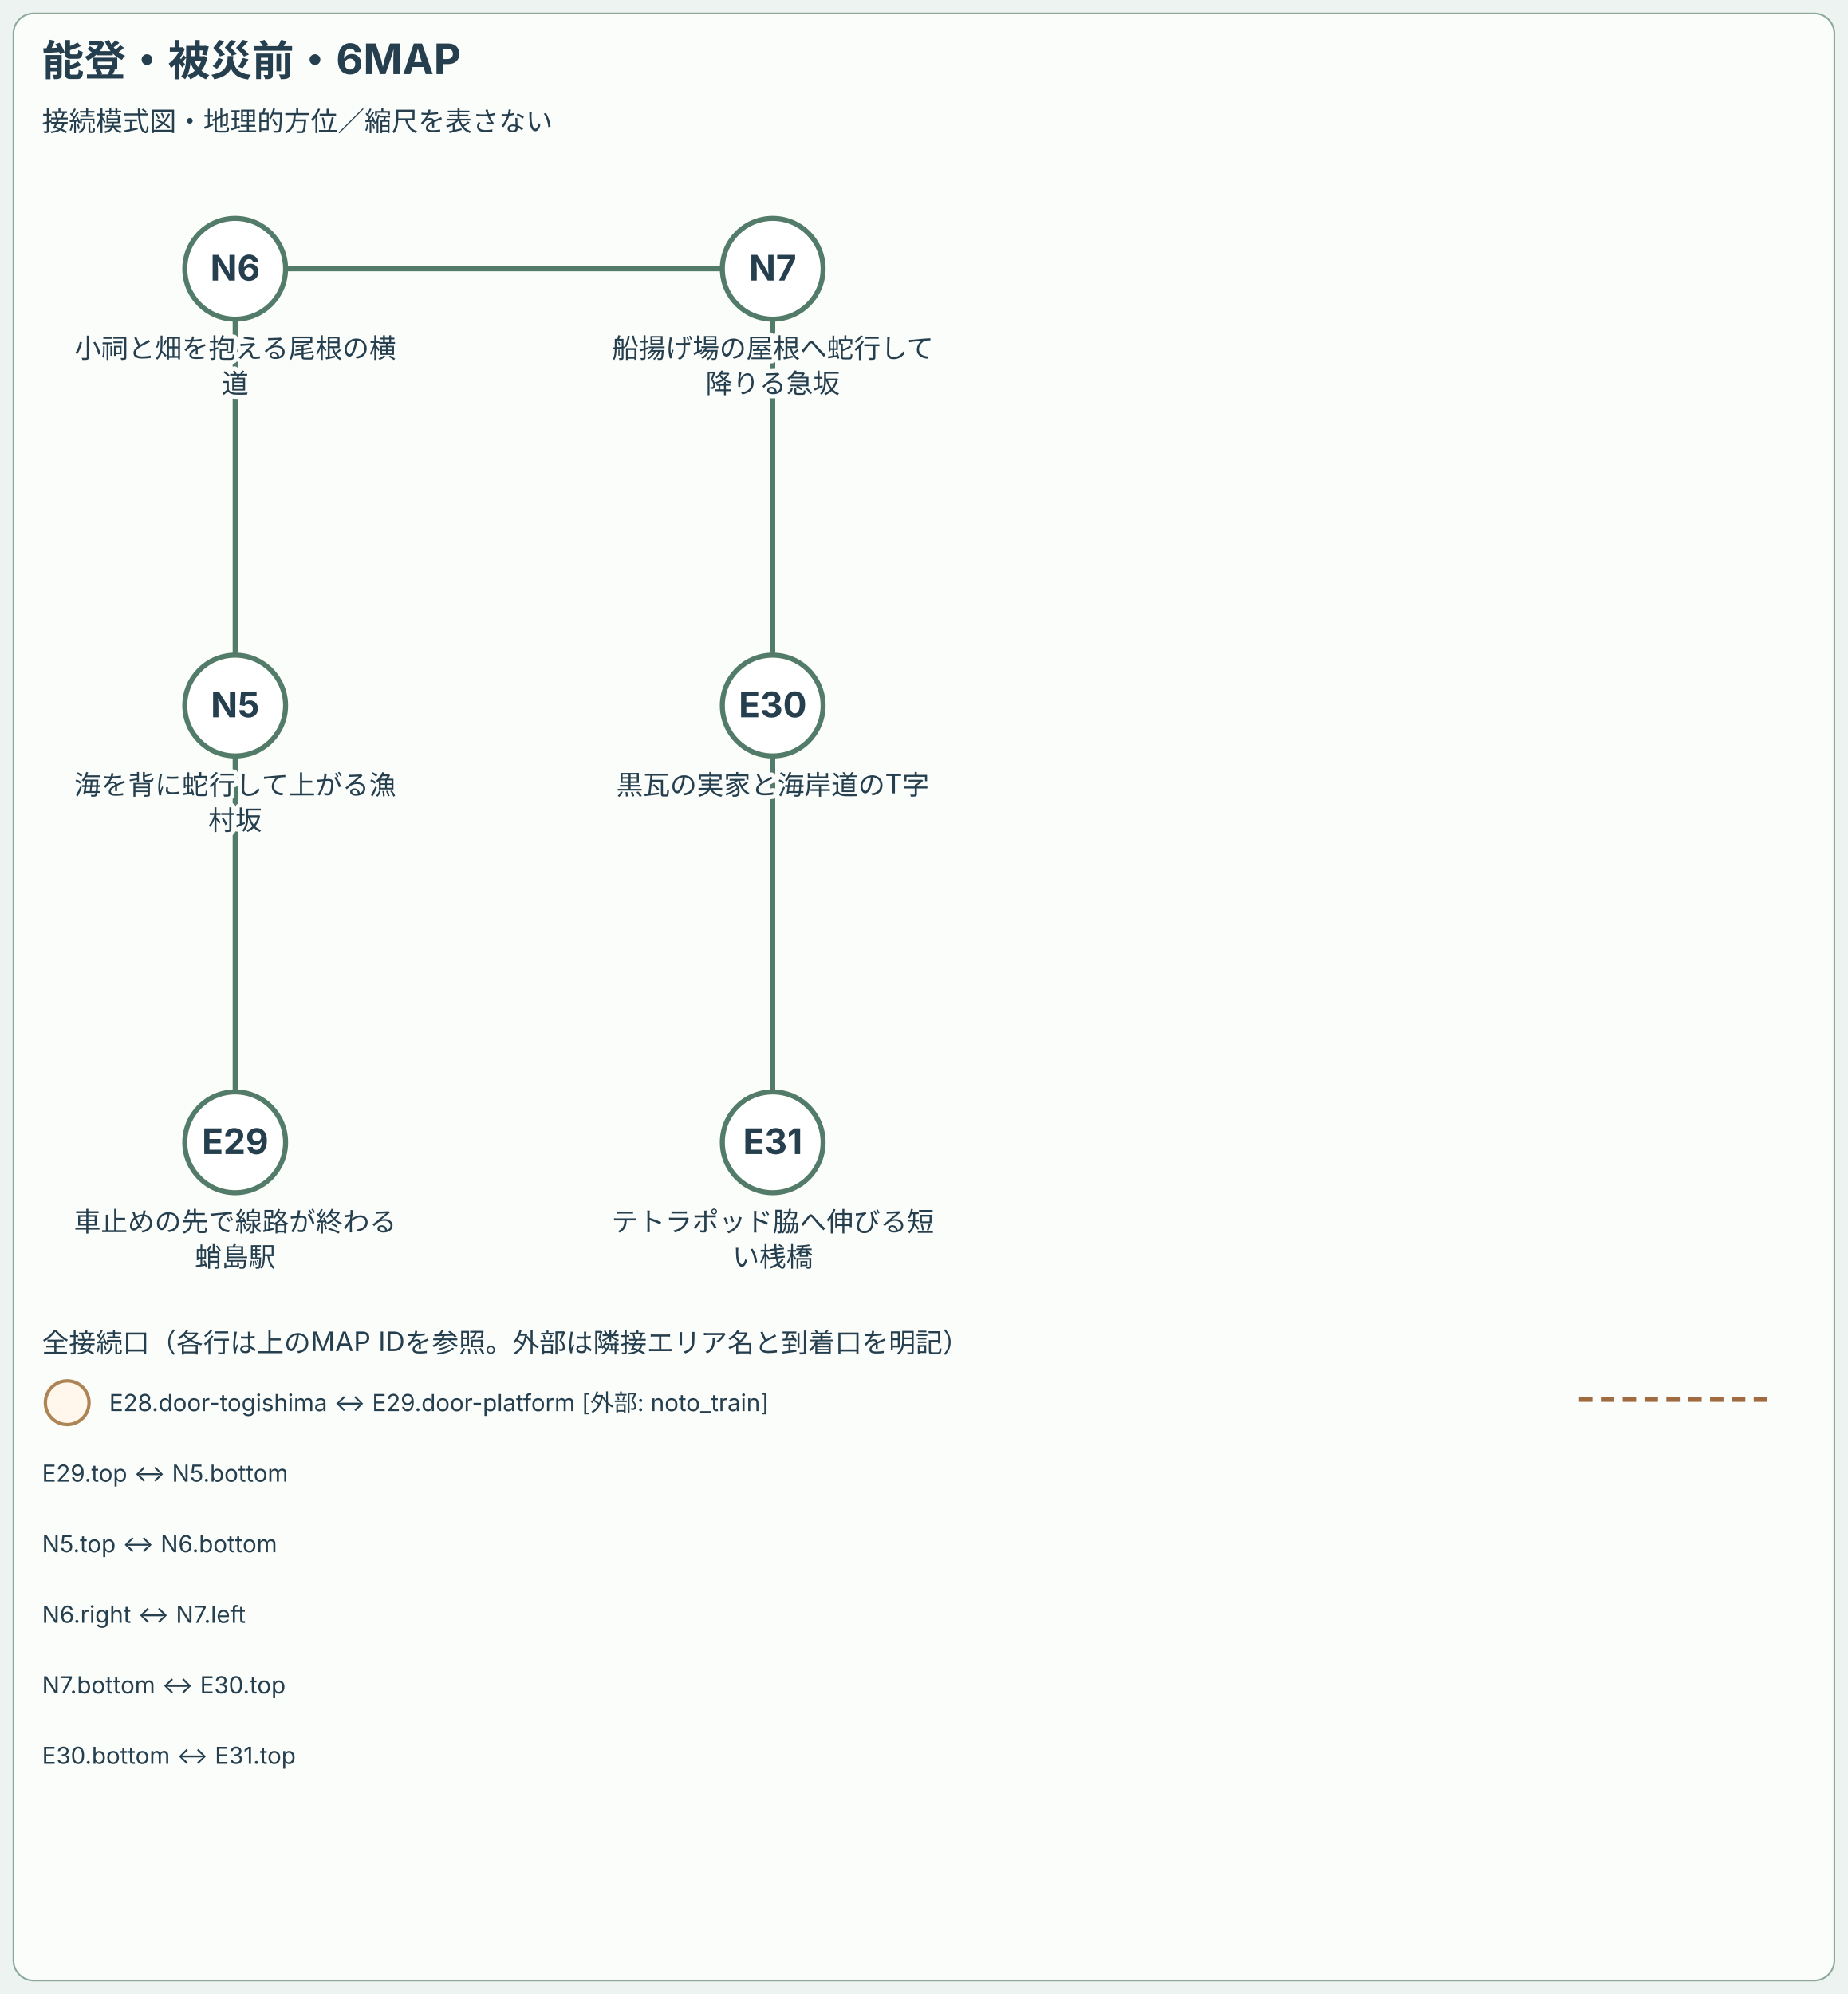
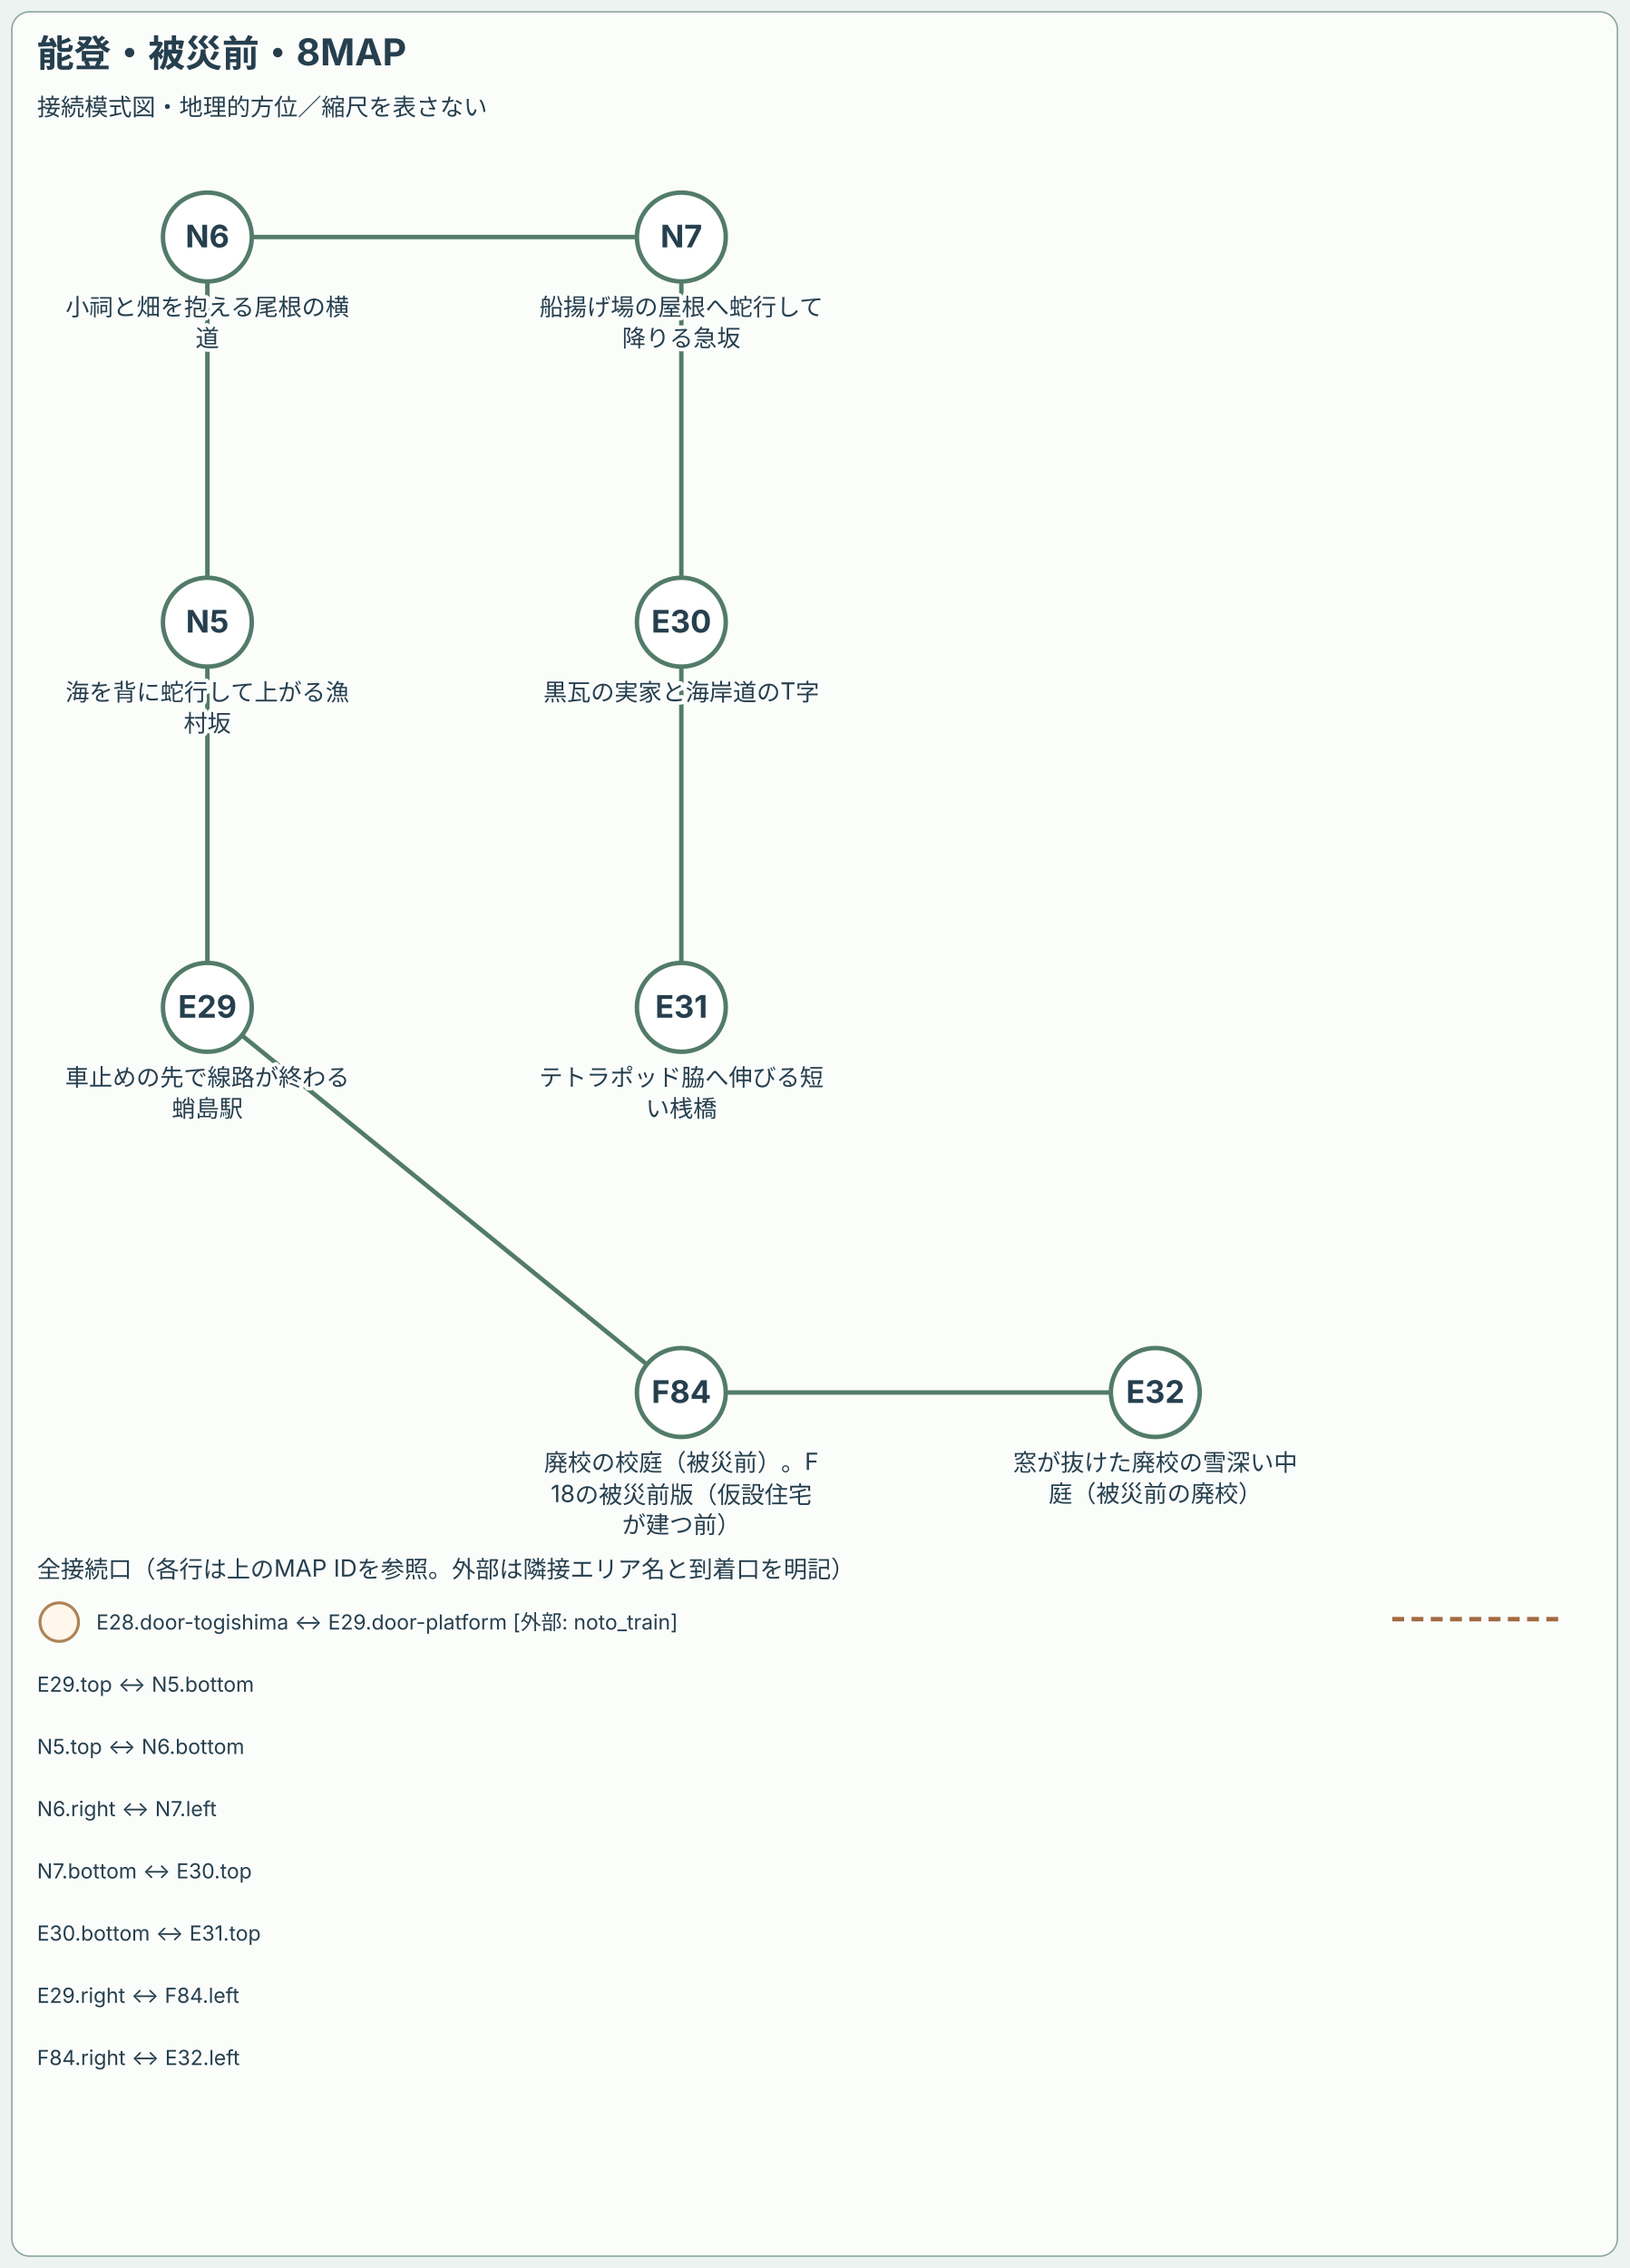
- <svg xmlns="http://www.w3.org/2000/svg" width="1100" height="1187" viewBox="0 0 1100 1187" role="img">
+ <svg xmlns="http://www.w3.org/2000/svg" width="1100" height="1531" viewBox="0 0 1100 1531" role="img">
  <defs>
    <marker id="directed-arrow" markerWidth="9" markerHeight="9" refX="8" refY="4" orient="auto">
      <path d="M0 0 L8 4 L0 8 Z" fill="#8b4c83" />
    </marker>
  </defs>
  <style>text{font-family:-apple-system,BlinkMacSystemFont,"Hiragino Sans",sans-serif;fill:#263f4e}.node{fill:#fff;stroke:#527b69;stroke-width:3}.ref{fill:#fff7eb;stroke:#ad8456;stroke-width:2}.edge{fill:none;stroke:#527b69;stroke-width:3}.door{fill:none;stroke:#a16b42;stroke-width:3;stroke-dasharray:8 5}.event{fill:none;stroke:#ac4871;stroke-width:4;stroke-dasharray:6 5}.oneway{fill:none;stroke:#5262a8;stroke-width:4}.id{font-size:21px;font-weight:bold;text-anchor:middle}.label{font-size:16px;text-anchor:middle;paint-order:stroke;stroke:#fbfdfb;stroke-width:5;stroke-linejoin:round}.note{font-size:16px}.small{font-size:14px}.heading{font-size:25px;font-weight:bold}</style>
-   <rect width="1100" height="1187" fill="#edf3f1" />
+   <rect width="1100" height="1531" fill="#edf3f1" />
  <g data-area="noto_before">
-     <rect x="8" y="8" width="1084" height="1171" rx="12" fill="#fbfdfb" stroke="#8aa79a" />
-     <text x="25" y="45" class="heading">能登・被災前・6MAP</text>
+     <rect x="8" y="8" width="1084" height="1515" rx="12" fill="#fbfdfb" stroke="#8aa79a" />
+     <text x="25" y="45" class="heading">能登・被災前・8MAP</text>
    <text x="25" y="78" class="note">接続模式図・地理的方位／縮尺を表さない</text>
    <path class="edge" data-edge-id="E29.top&gt;N5.bottom:edge" data-kind="edge" data-from="E29" data-to="N5" data-from-port="top" data-to-port="bottom" d="M140 680 L140 420" />
    <path class="edge" data-edge-id="N5.top&gt;N6.bottom:edge" data-kind="edge" data-from="N5" data-to="N6" data-from-port="top" data-to-port="bottom" d="M140 420 L140 160" />
    <path class="edge" data-edge-id="N6.right&gt;N7.left:edge" data-kind="edge" data-from="N6" data-to="N7" data-from-port="right" data-to-port="left" d="M140 160 L460 160" />
    <path class="edge" data-edge-id="N7.bottom&gt;E30.top:edge" data-kind="edge" data-from="N7" data-to="E30" data-from-port="bottom" data-to-port="top" d="M460 160 L460 420" />
    <path class="edge" data-edge-id="E30.bottom&gt;E31.top:edge" data-kind="edge" data-from="E30" data-to="E31" data-from-port="bottom" data-to-port="top" d="M460 420 L460 680" />
+     <path class="edge" data-edge-id="E29.right&gt;F84.left:edge" data-kind="edge" data-from="E29" data-to="F84" data-from-port="right" data-to-port="left" d="M140 680 L460 940" />
+     <path class="edge" data-edge-id="F84.right&gt;E32.left:edge" data-kind="edge" data-from="F84" data-to="E32" data-from-port="right" data-to-port="left" d="M460 940 L780 940" />
    <circle class="node" data-map="E29" cx="140" cy="680" r="30" />
    <text class="id" x="140" y="687">E29</text>
    <text x="140" y="733" class="label">車止めの先で線路が終わる</text>
    <text x="140" y="754" class="label">蛸島駅</text>
    <circle class="node" data-map="N5" cx="140" cy="420" r="30" />
    <text class="id" x="140" y="427">N5</text>
    <text x="140" y="473" class="label">海を背に蛇行して上がる漁</text>
    <text x="140" y="494" class="label">村坂</text>
    <circle class="node" data-map="N6" cx="140" cy="160" r="30" />
    <text class="id" x="140" y="167">N6</text>
    <text x="140" y="213" class="label">小祠と畑を抱える尾根の横</text>
    <text x="140" y="234" class="label">道</text>
    <circle class="node" data-map="N7" cx="460" cy="160" r="30" />
    <text class="id" x="460" y="167">N7</text>
    <text x="460" y="213" class="label">船揚げ場の屋根へ蛇行して</text>
    <text x="460" y="234" class="label">降りる急坂</text>
    <circle class="node" data-map="E30" cx="460" cy="420" r="30" />
    <text class="id" x="460" y="427">E30</text>
    <text x="460" y="473" class="label">黒瓦の実家と海岸道のT字</text>
    <circle class="node" data-map="E31" cx="460" cy="680" r="30" />
    <text class="id" x="460" y="687">E31</text>
    <text x="460" y="733" class="label">テトラポッド脇へ伸びる短</text>
    <text x="460" y="754" class="label">い桟橋</text>
-     <text x="25" y="805" class="note">全接続口（各行は上のMAP IDを参照。外部は隣接エリア名と到着口を明記）</text>
-     <circle class="ref" data-reference-map="E28" data-reference="E28" cx="40" cy="835" r="13" />
-     <text x="65" y="840" class="small">E28.door-togishima ↔ E29.door-platform  [外部: noto_train]</text>
-     <path class="door" data-edge-id="E28.door-togishima&gt;E29.door-platform:door" data-kind="door" data-from="E28" data-to="E29" data-from-port="door-togishima" data-to-port="door-platform" d="M940 833 L1055 833" />
-     <text x="25" y="882" class="small">E29.top ↔ N5.bottom</text>
-     <text x="25" y="924" class="small">N5.top ↔ N6.bottom</text>
-     <text x="25" y="966" class="small">N6.right ↔ N7.left</text>
-     <text x="25" y="1008" class="small">N7.bottom ↔ E30.top</text>
-     <text x="25" y="1050" class="small">E30.bottom ↔ E31.top</text>
+     <circle class="node" data-map="F84" cx="460" cy="940" r="30" />
+     <text class="id" x="460" y="947">F84</text>
+     <text x="460" y="993" class="label">廃校の校庭（被災前）。F</text>
+     <text x="460" y="1014" class="label">18の被災前版（仮設住宅</text>
+     <text x="460" y="1035" class="label">が建つ前）</text>
+     <circle class="node" data-map="E32" cx="780" cy="940" r="30" />
+     <text class="id" x="780" y="947">E32</text>
+     <text x="780" y="993" class="label">窓が抜けた廃校の雪深い中</text>
+     <text x="780" y="1014" class="label">庭（被災前の廃校）</text>
+     <text x="25" y="1065" class="note">全接続口（各行は上のMAP IDを参照。外部は隣接エリア名と到着口を明記）</text>
+     <circle class="ref" data-reference-map="E28" data-reference="E28" cx="40" cy="1095" r="13" />
+     <text x="65" y="1100" class="small">E28.door-togishima ↔ E29.door-platform  [外部: noto_train]</text>
+     <path class="door" data-edge-id="E28.door-togishima&gt;E29.door-platform:door" data-kind="door" data-from="E28" data-to="E29" data-from-port="door-togishima" data-to-port="door-platform" d="M940 1093 L1055 1093" />
+     <text x="25" y="1142" class="small">E29.top ↔ N5.bottom</text>
+     <text x="25" y="1184" class="small">N5.top ↔ N6.bottom</text>
+     <text x="25" y="1226" class="small">N6.right ↔ N7.left</text>
+     <text x="25" y="1268" class="small">N7.bottom ↔ E30.top</text>
+     <text x="25" y="1310" class="small">E30.bottom ↔ E31.top</text>
+     <text x="25" y="1352" class="small">E29.right ↔ F84.left</text>
+     <text x="25" y="1394" class="small">F84.right ↔ E32.left</text>
  </g>
</svg>
